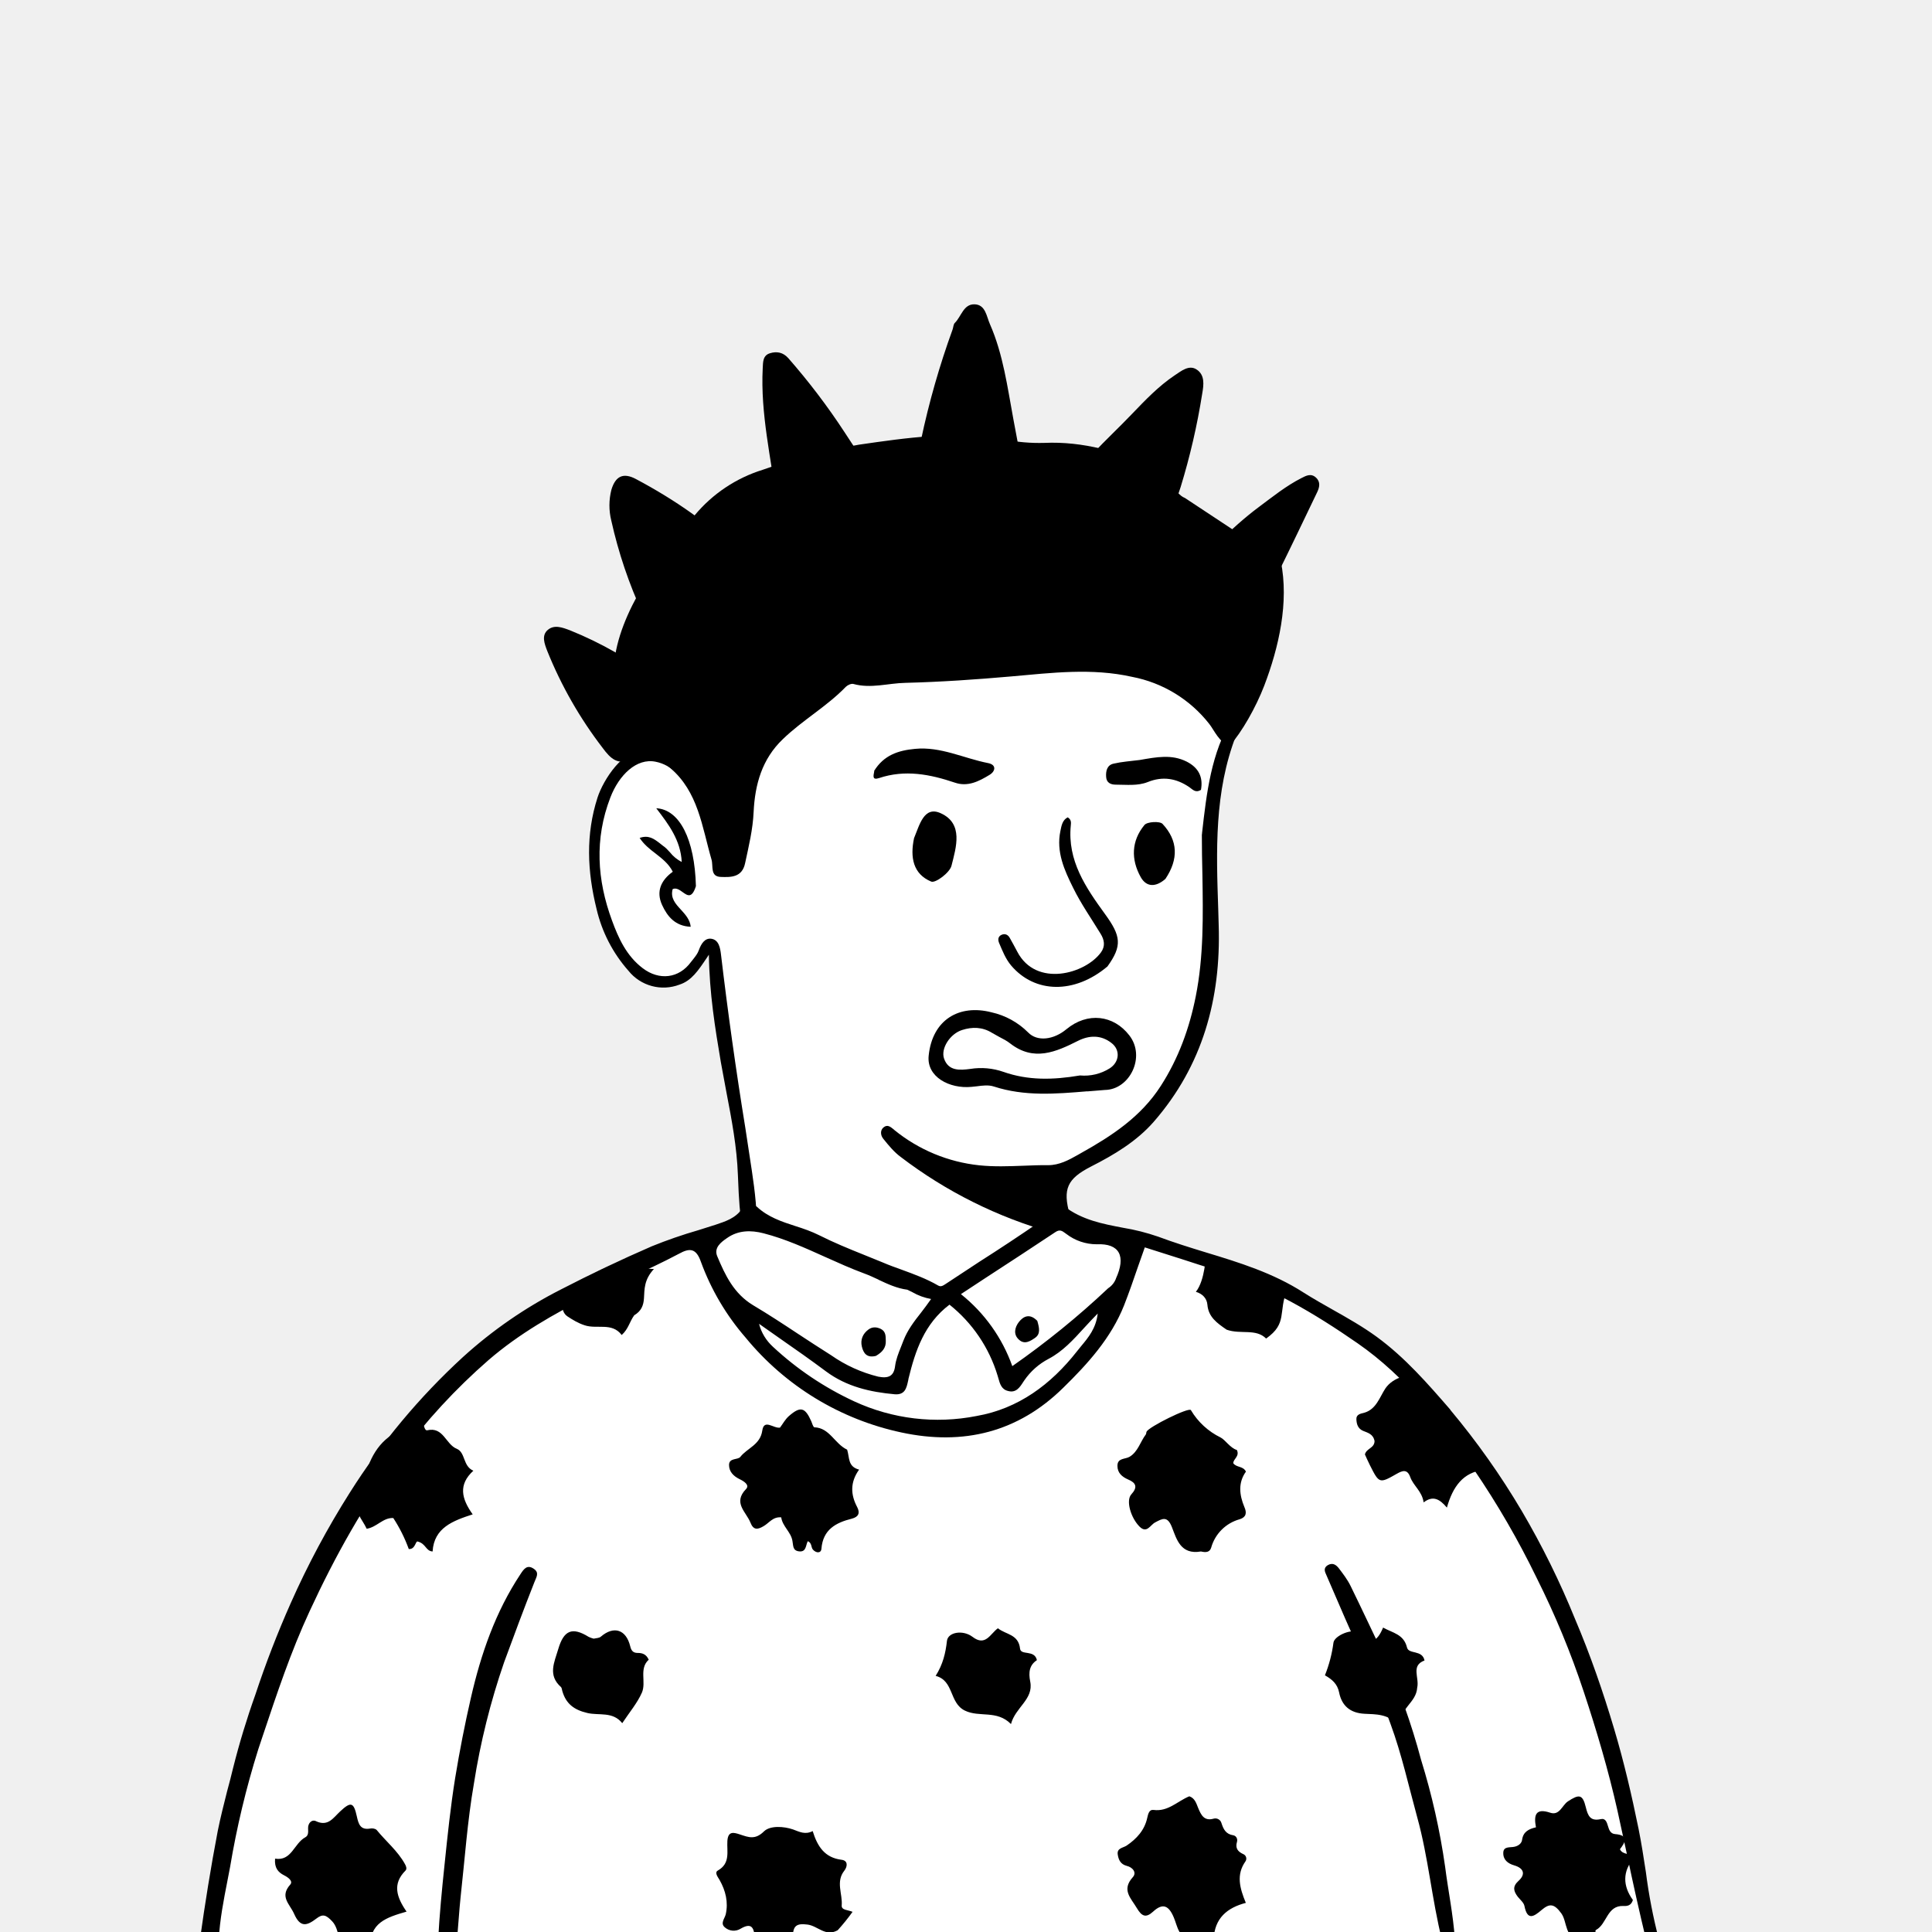
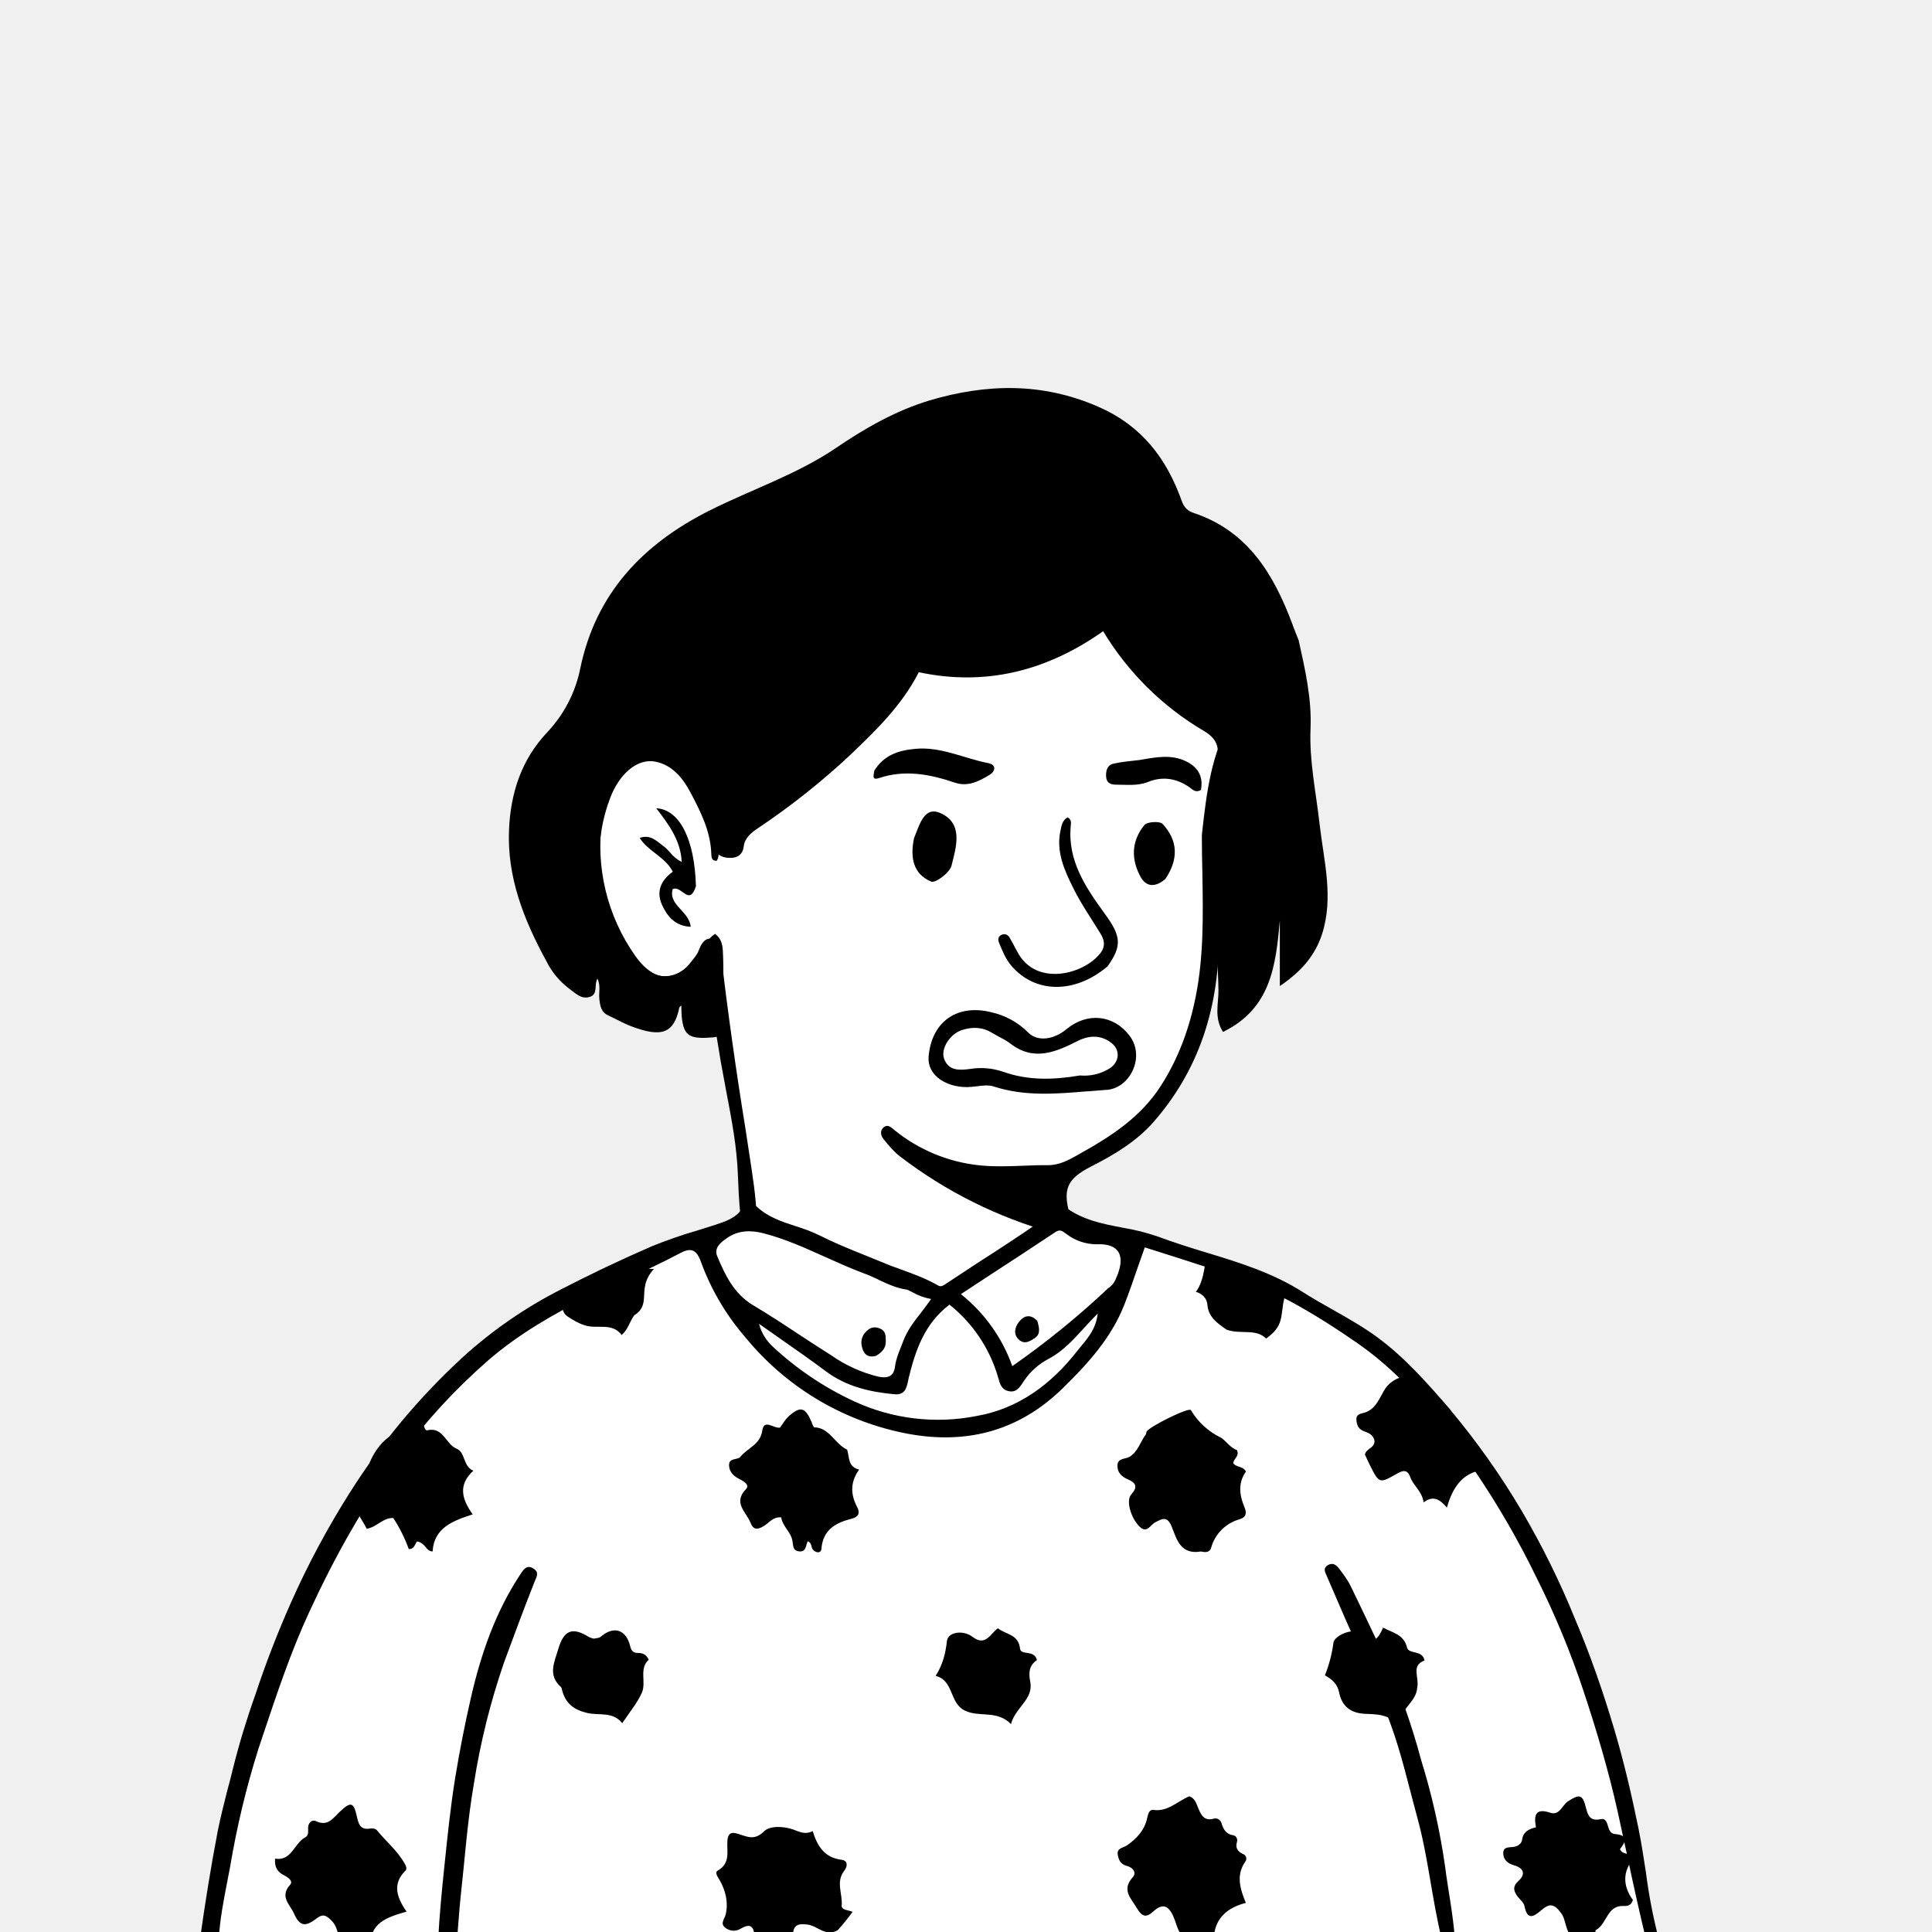
- <svg xmlns="http://www.w3.org/2000/svg" viewBox="0 0 1744 1744" fill="none" shape-rendering="auto" width="128" height="128">
+ <svg xmlns="http://www.w3.org/2000/svg" viewBox="0 0 1744 1744" fill="none" shape-rendering="auto">
  <mask id="viewboxMask">
    <rect width="1744" height="1744" rx="0" ry="0" x="0" y="0" fill="#fff" />
  </mask>
  <g mask="url(#viewboxMask)">
    <g transform="translate(531 487)">
      <path d="M554 727.7c-99.2 297-363.8 388.6-503.7 19.8-19.3-50.7 31-69.5 66.2-91.9 24.1-15.3 36.8-28.5 35.3-42.2-7-64.4-36.9-243.8-36.9-243.8l-3-5.8s.7-1.6-2.2 1.2c-3 3-9.9 34.2-37 34.2-24.5 0-49.2-10.9-61-86.3C7.2 285.6 9.6 214 40 201c12.5-5.3 24-7.2 35.2-.8 11.3 6.4-13-22 112-126C268.4 6.4 396.7-3.5 448.5 8 500.3 19.5 552 44.8 574.9 98.5c27.8 65-25.9 114.3-14 262.5-2.2 53.6.8 171.2-146.6 210.6-28 7.5-19.3 48.4 22.7 58.4 67 21 117 72.3 117 97.9" fill="#fff" />
      <path fill-rule="evenodd" clip-rule="evenodd" d="m554 266.2.1-1.4c4.1-36.4 8.2-71.7 27.1-103.4 6.5 4.4 5.7 10 3.7 15.2-19.9 51.2-18 104.4-16.2 157.6l.4 14c2.1 66.4-14.5 126.8-58.7 177.5-15.4 17.6-35.8 29.8-56.5 40.3-21.4 11-25.9 20.1-19.2 43.6l.8 2.6c1.4 3.9 2.8 7.9-1 11.8-4.5 4.6-9.5 3.3-14.8 1.8l-.6-.1a406.4 406.4 0 0 1-137-68.3c-6-4.4-10.8-10.3-15.5-16.1l-.3-.4c-2.5-3-3-7.8.5-10.4 3.3-2.5 5.8-.5 8.7 1.8l1 .9a145.5 145.5 0 0 0 76.3 31.7c13.4 1.4 26.6.9 40 .4 7.4-.3 14.8-.6 22.3-.5 10.2 0 18.7-4.7 26.7-9.2l2.8-1.6c27.8-15.5 54.3-32.8 72.2-60.7 16.1-25 25.9-52.2 31.6-80.9 7.2-36.1 6.6-72.7 6-109.8-.3-12-.5-24.2-.5-36.4ZM50.6 190.8c21.9-1.7 34 11.2 44.3 26.3a140.4 140.4 0 0 1 22.4 61.5c.5 3.7 1 7.6-1.2 11.3-4.5.6-4.9-3-5-5.6-.5-20.7-9.7-38.7-18.9-56.1-6.6-12.5-16.2-24.6-31.4-27.6-17.2-3.5-33 12-40.8 32.2-14.5 37.6-12 74.6 1.4 111 5.8 15.9 13.1 32.1 27.8 43.2 14.8 11.3 32.7 9.3 43.6-5.7l2-2.5c2-2.6 4-5.1 5-8 2.1-5.8 5.4-11.2 11.3-10.4 6.8 1 8 8.3 8.7 14a3661 3661 0 0 0 22 156.7l5.9 38.8c2.6 17.1 5.6 41.7 3.6 52.1a28 28 0 0 0-.3 2.2c-.4 2.8-.6 5-4.2 5.5-4.9.8-7-2-7.7-6.4-2.3-17-3-23.6-4-49.6-.9-25.2-5.6-50-10.4-74.9l-5-27c-5.2-30.8-10.3-62-10.8-97l-2 3c-7.6 11.3-13.7 20.5-24.5 24a40.5 40.5 0 0 1-46.1-12.5 127.8 127.8 0 0 1-28.8-55.8c-8.4-34-9.9-67.1.9-100.6 5.2-16.1 23.7-44.7 42.2-42Zm34.6 127.5c4.4 3.2 8.4 6 12-5.4-1.1-42.2-14.7-69.2-35.8-70.3 11.2 14.6 22 28.8 23 48.5a32.3 32.3 0 0 1-10.7-8.8c-2-2.2-4-4.4-6.5-6l-3-2.4c-4.8-3.6-9.7-7.4-17.8-4.5 3.8 5.8 9 10 14.3 14 6 4.7 12 9.3 15.6 16.5-10.6 7.7-15.2 17.7-9.7 29.9 4.8 10.5 11.9 19.2 25.9 19.8-.6-6.3-4.7-10.9-8.8-15.4-5-5.4-9.7-10.6-7.5-18.6 3.2-1.5 6.2.7 9 2.7Z" fill="#000" />
    </g>
    <g transform="translate(178 1057)">
      <path d="M1314.4 694.4 10.7 691.1S44 481.4 106.9 362.2c73-138.7 176.8-250.5 390.4-316.9C516 39.5 669.8 114 669.8 114l108.7-70s175 48.2 241.2 85.5c84.2 47.3 179.3 187 223.1 296 46.6 115.8 71.6 269 71.6 269Z" fill="#fff" />
      <path d="M898.5 694.4c-13-1.7-13.5-12.7-17-20.7-4.4-10.4-9.8-13.3-18.7-5-6.5 5.9-10.2 4.1-14.6-3.3-5.3-9-14-16.3-3.7-27.8 3.9-4.2 0-9-5.4-10.3-5.5-1.4-7.4-5.4-8.1-10.1-1-6 4.6-6 8-8.2 9-6.1 16.2-13.9 18.6-25 .8-3.6 1.8-7.7 5.6-7.2 13.2 1.8 21.6-7.9 32.4-12.3 5 1.7 6.3 6.4 8 10.6 2.6 6.2 5.3 12 13.9 9.6a5.7 5.7 0 0 1 7.1 4c1.8 5.6 4 10 10.7 11 2.7.5 4.1 3.4 3.3 6-1.7 5.8.9 8.8 5.7 11a4.4 4.4 0 0 1 2 6.5c-8.5 12-5.3 24 .3 37.5-16.8 4.4-28.3 13.8-29 32.9-5.8.8-11.9.8-19 .8ZM578 685.5c-10.9 6-17.8-4-27-5.2-10.4-1.4-13 1.5-13.3 10.5-.2 5 .6 11-6.6 11.8-13.3 1.6-27.4-3.7-27.9-11-.6-9.7-3.7-12.8-12.6-7.6a12 12 0 0 1-14.3-1.2c-4.3-3.6-.2-7.8.8-11.7 2.5-11-.1-21.4-5.5-31-1.8-3-4.8-6.8-1.6-8.6 11.5-6.5 8-17.2 8.6-26.7.6-9.2 5.8-7.7 11.5-5.8 7.6 2.5 13.6 5 21.5-2.8 5.6-5.5 18-4.6 26.2-1.8 6 2.2 11 5 17.8 1.5 4.4 14.2 11 24 26 25.9 6 .7 5.5 6 2.6 9.8-8 10-1.5 21-2.4 31.4-.4 4.4 5.7 4 9.8 5.8a185 185 0 0 1-13.5 16.7ZM137.7 703c-11.8-5-8.6-17.9-15.8-25.6-5.7-6.1-8.7-6.8-14.2-2.6-8.5 6.5-14.6 8.6-20.2-4.2-4-9-13.3-15.4-3.5-26.4 2.8-3.2-2-6.6-5.6-8.4-5.3-2.7-8.8-6.6-8.1-15 15 2.4 17-13.7 27.3-19.3 3-1.6 2.6-5 2.5-8-.2-5 3.6-8.3 7-6.6 11.1 5.3 15.8-3.1 22-8.8 9.6-9 12.2-8.3 15 4.5 1.5 6.8 3.1 12.6 12.1 11 1.9-.4 4.8.1 5.9 1.4 8.4 10.3 18.9 18.8 25.4 30.6 1.2 2 2 4.5.5 6-12 12-8 24 1 37-17.5 5.1-34.5 10-32.3 33.5-5.8.8-11.8.8-19 .8ZM1249.2 694.4c-15.3-1.7-12.1-16.3-17.8-24.2-6.8-9.4-11-8.8-17.9-3-7.2 6.2-12.8 9.5-15.4-3.7-.6-3-3.8-5.6-6-8.3-3.7-4.9-5.1-9.1.6-14.3 6.7-6 4.8-11.5-3.7-14-6-1.7-10.2-5.2-10-11.4.1-6 6-4.6 9.8-5.4 3.7-.7 6.8-3 7.2-6.4 1-7.2 6-9.7 12.5-11.2-2.1-11-.4-17.6 12.8-13.2 8.5 2.9 10.8-6.7 16-10.2 10.1-6.6 13.3-6.6 16.2 5.3 1.9 7.8 4.1 12.8 13.5 10.7 4.4-1 5.5 3 6.5 6.3 1 3.4 2.2 6.8 6.3 7.2 13 1 9.3 7.4 4.5 13.7 2.7 5.5 9.2 2.9 12.7 7.8-10.6 12.2-10.1 25.5-1 38-1.5 5.2-5.3 5.6-8.5 5.4-15-.6-14.8 16.2-24.7 21.6-2 1 1.3 5.3 2.9 8.6-5.5.6-11 .9-16.5.7ZM929.3 143.3c-8.8-6-16.5-11.5-17.4-22.6-.5-5.6-4.3-9.8-10.4-11.6 8.4-10.4 9-33.3 9-33.3s-3 8.6 73.4 31.2c-8.3 20.7.6 30.5-19 44.3-9.2-9.3-23-3.5-35.6-8ZM906.1 343.5c-18.4 3.2-22-11.2-26.2-21.9-4.1-10.4-8.5-7.9-15.2-4.3-4.3 2.2-7.4 10.2-13.9 3.9-8.1-8-12.6-23.7-7.6-29.2 6-6.6 4.3-10.5-2.9-13.5-5.5-2.4-9.6-6-9.6-12.2-.1-7.4 7-5.9 11-8.3 7.6-4.6 9.6-13.5 14.6-20.1.5-.6.3-1.7.7-2.5 1.8-4.3 38.3-22.4 40-19.5a63.6 63.6 0 0 0 26.8 24.7c4.2 2.1 8.7 9.5 14.7 11.3 2.8 5.8-3.5 8.2-3.2 12 3 4 8.8 2.3 11.4 7.5-7.2 10-6 21-1.4 32 2.4 5.4 1.5 9.2-4.2 11a36.9 36.9 0 0 0-25.8 25.7c-1.3 4.1-4.6 4.5-9.2 3.4ZM586.7 251.6c2.3 7.1.4 15.3 10.8 18-8.2 11.5-7.7 22.6-1.7 33.9 2.7 5.2 1.3 8.8-4.9 10.4-14.4 3.6-26 9.8-27.4 27.1-.3 4.3-4.8 4.1-7.7.8-1.8-2.1-.8-6-4.6-7.6-2 3.6-1.2 10-7.9 9.2-6-.7-5.1-5.3-6-9.6-1.4-8-9-13-10.1-21.1-7.6-.7-11 5.2-16 8-5.4 3.2-9.1 3.6-11.8-3.3-3.9-9.7-16-17.8-4-30.2 3.7-3.8-2.2-7.3-6-9.1-5.4-2.7-9.3-6.7-9.3-12.7 0-6.6 8-4.4 10.2-7.3 6.3-8 18-10.9 19.8-23.7 1.6-11 10.2-1.7 16-2.7 2.5-3.3 4.7-7.5 8-10.4 10.4-9.1 14.6-8 20.2 4.6.8 2 1.8 5.4 2.8 5.5 13.9.5 18.2 14.8 29.6 20.2ZM143.3 295.1c2.7-5.3 5.8-9.6 7-14.4 4.4-20 13-37.3 32.2-46.3 8.7-4 6.9-15.5 15.2-18.7 5.5 2.4 4.5 7.4 6 11.1 1 2.8 1.6 7.9 4 7.3 14.6-3.4 16.6 12.7 26.6 16.7 8 3.3 5.4 15.7 15 19.8-13.8 12.6-10.7 25.3-.6 39.4-17.8 5.8-34.9 12-36.2 33.5-6.3-.4-5.8-7-13.5-9-2-.6-2 7.2-8 6.8-3.6-9.9-8.3-19.3-14-28-9.4-.4-14.8 8.3-24 9.7-4-8.7-12-16-9.7-27.9ZM1062.8 243.9c-1.2-6.5-6.1-7.5-10.4-9.3-4.6-2-5.8-6-6-10.3-.3-4.5 3.7-5.2 7-6 11-3.1 14-14.2 19.2-22 6.5-9.8 23.7-15.8 31.1-6.7 20.1 24.6 41 48.7 57.5 76 .4.7.2 1.7.5 4.3-19 1.9-28.3 15.2-33.6 34-6.5-7.7-12.5-11.2-21-4.7-1.4-10.1-9.3-15-12.1-22.9-2.7-7.5-7.2-5.7-12-3-15.8 9-16 9-24.4-7.7-1.7-3.4-3.2-6.8-4.5-9.7 1.4-5.6 8.5-5.5 8.7-12ZM357.9 422.2c2.8-.5 5.2-.6 6.6-1.9 11.6-9.9 22.7-6.4 26.4 8.8 1 4.2 2.8 6 6.8 6s7.6 1 9.9 6.1c-9 8.1-2 20.3-6.2 29.8-4.1 9.3-11 17.4-17.7 27.5-8.6-10.8-20.9-6.7-31.5-9.2-12-2.8-19.3-8.3-22.6-19.8-.4-1.2-.4-2.8-1.2-3.6-12.1-10.7-6-22.3-2.5-34.2 5-17 12.5-20.4 27.5-11.1 1.4.7 3 1.2 4.5 1.6ZM1101.3 466.4c-.9 13.8-15.8 18.3-16 34.4-10.6-11.1-21.4-10.2-31.7-10.8-12.8-.7-20.4-7.2-22.8-19.3-1.5-7.5-6.2-11.7-12.8-15.4 3.8-9.5 6.4-19.4 7.7-29.5.9-6.5 17.8-13.4 22.3-8.6 10.3 11.2 17 8.4 22.5-5 8.8 4.9 18.7 6 21.6 18 1.6 6.4 13.8 1.8 15.8 11.7-12.6 4.7-4.5 15.4-6.6 24.5ZM699.8 420.5c11.8 9.1 16-2.6 23-7.7 7 5.8 18.6 5.2 20 18.5.8 6.3 13.1.6 15.2 10.3-6.6 4.4-7.8 10.6-6 19.5 3.1 15.9-13.4 23-17.4 38.2-12.8-13-28.5-5.7-41.7-12.2-14.2-7-9.6-27-26.3-31.3 6.6-10.4 9-20.7 10.2-31.6 1-8 14.5-10.1 23-3.7ZM394.5 130.3c-4.2 5.8-5.3 12.5-11.3 17.8-8.8-11.7-22.3-5-33.5-8.8-5.9-1.9-10.9-5-15.6-8.1-6.8-4.5-5.9-18.2 1.3-23 14.3-9.5 27-21.4 45.4-23.8 10.8-1.4 18.8 4 31.5 4.1-9 9.7-8.5 18.3-9 26.5-.4 6.4-2.4 11.5-8.8 15.3Z" fill="#000" />
      <path fill-rule="evenodd" clip-rule="evenodd" d="M1290.7 617.2a2582 2582 0 0 0 17.3 77.2c4.7 0 8.2 0 11.4-.9a482.5 482.5 0 0 1-11.7-60.7c-2-13-4-26.1-6.6-39-6.2-30.4-13.2-60.5-22-90-10-33.6-21.5-66.9-35.3-99.3a743.8 743.8 0 0 0-48.2-97.7 685.2 685.2 0 0 0-64.4-91.1v-.2c-20.5-23.6-40.8-47-66.5-65.8-12.5-9.1-25.9-16.7-39.2-24.2-9-5.1-18.1-10.2-26.9-15.8-27.4-17.6-57.8-27-88.2-36.2-14.4-4.4-28.8-8.9-43-14.2a192.7 192.7 0 0 0-31.6-8c-18.4-3.5-37-7-53.2-19.4-2 8.4-7.7 9.7-13.5 11-3.1.7-6.2 1.4-8.8 3.2a1810.6 1810.6 0 0 1-54.4 36 3387.4 3387.4 0 0 0-30.4 20c-2.2 1.4-4.1 2.8-6.7 1.3-10.3-6-21.5-10.1-32.7-14.2-5.9-2.1-11.7-4.2-17.5-6.7l-17-6.9c-13.5-5.4-27.1-11-40-17.5-7-3.5-14.2-6-21.5-8.3-12.4-4-24.8-8.1-34.9-17.5-3.5-3.4-9.7-3.3-13.5 2-5.7 8.3-14.6 11.2-23.6 14.2l-15.8 5A426.6 426.6 0 0 0 410.4 68a1350.1 1350.1 0 0 0-82.1 39 403.3 403.3 0 0 0-88.4 61 601.8 601.8 0 0 0-102.2 122.5A768.3 768.3 0 0 0 84.5 390a897.7 897.7 0 0 0-32 82.8 714 714 0 0 0-20 65.8C30.7 545.8 29 553 27 560c-3 11.9-6 23.7-8.4 35.6-6.3 32.9-11.6 66-16.2 99 6.3 0 11.6 0 17.1-1.1 1-18.1 4.4-35.3 7.7-52.2l2.5-13a785.6 785.6 0 0 1 25.4-106.1l4-12C71.9 472 84.5 434 101.5 397.4c22.8-49.3 49-96.5 81.7-140.2a540.3 540.3 0 0 1 79.7-86.4c27.7-23.9 59-41.7 91.8-58.2 11.5-5.8 23.3-11 35-16.3A604.5 604.5 0 0 0 435 74.7c9.6-5.3 15.4-5 19.7 7.3a218.6 218.6 0 0 0 40.4 68.5 249 249 0 0 0 140.7 85.6c56 12 105.3-.3 146-40.4 22.1-21.6 43.2-44.9 54.9-74.4 4.5-11.5 8.6-23.3 12.7-35.3l6-17 34 10.8c10.7 3.5 21.5 7 32.4 10.3 45.7 14 86.6 38.4 125.6 65.4 43.3 30 75.4 71.4 105.2 114.2a769.7 769.7 0 0 1 56.5 97.6 766.7 766.7 0 0 1 42.5 102.7c11.7 35.3 22.3 71 30.5 107.6l8.6 39.6ZM615 98.2c8.3 3.9 16.7 7.8 26 9l4.5 2.2a52 52 0 0 0 17 6.2c-3 4.3-6 8.3-9 12.2-6.4 8.1-12.4 16-16 25.4l-2.3 5.9c-2.2 5.5-4.4 11-5.2 17-1.1 9.1-5.9 11.4-15.2 9.6a127 127 0 0 1-42.5-19.3c-10.1-6.3-20-12.9-30-19.4-13.3-8.8-26.7-17.6-40.5-25.8-17.4-10.5-25.2-27.1-32.4-44.3-3.1-7.6 3.4-12.6 9-16.4 10-7 21.4-7.2 32.9-4.2 19.4 5 37.5 13.2 55.7 21.4 11.6 5.2 23.1 10.4 35 14.8 4.4 1.6 8.7 3.6 13 5.6Zm130.6 92.4c-3.2 5-6.6 10-13.7 8-5.9-1.4-7.3-6.5-8.7-11.5l-.7-2.4a130 130 0 0 0-43.4-64c-22.6 17.1-30.8 41.4-37 66.8 0 .7-.3 1.4-.4 2.1-1.4 6.4-2.8 12.7-12 12-22.1-2-43.4-6.8-62-20.6-13.8-10.3-27.9-20.2-42-30a4158 4158 0 0 1-18.5-13c2 8 6.4 15.1 12.5 20.7a281.2 281.2 0 0 0 73.4 49.3 180 180 0 0 0 110.5 13.2c37.7-6.6 67.1-28.5 90.5-58.3l3.8-4.7c6.6-7.9 13.5-16.2 15-29.5-4.2 4.2-8.1 8.5-12 12.7-10.2 11.2-19.6 21.5-32.3 28.2a60.7 60.7 0 0 0-22 19.5l-1 1.5Zm83.8-93.5a18 18 0 0 1-7.1 8.8c-27 25.5-56 49-86.5 70.3a145.5 145.5 0 0 0-46.4-65L711 97c21.5-14 42.7-27.8 63.7-41.8 4-2.7 6.2-1 8.8.9l1.1.8a45 45 0 0 0 27.3 9.3c20.8-1 26.7 10.8 17.4 31Z" fill="#000" />
      <path d="M217.5 694.4c1.2-22.7 3.4-45.5 5.8-68.3 2.7-26.1 5.4-52.2 9.6-78.3 4-24.3 8.7-48.4 14.2-72.3 9-39.3 22.1-77.4 44.7-111.5 3-4.6 6-9 12-4.9 5.3 3.6 2.4 7.4.6 12.1-9.5 24-18.4 48-27.3 72.2A637.5 637.5 0 0 0 249.8 553c-5.9 33.8-8.2 68.2-12 102.3-1.3 12.3-2 24.6-3.2 38-5.5 1.1-10.7 1.1-17 1.1ZM1123.7 694.4c-9.2-36.8-12.3-74.6-22.4-111-7.7-28.1-14-56.8-24-84-7.1-19.3-14-39-23.4-57.6-12.7-25-23.3-51.2-34.6-77-1.3-2.9-3-6.3 1.2-8.9 4.5-2.6 7.5-.4 10 2.7 3.8 5 7.8 10.2 10.6 15.9 10 20.4 19.6 41 29.5 61.6a603.2 603.2 0 0 1 34.2 95.5 618.8 618.8 0 0 1 21.7 96.5c2.7 21.4 7.2 42.7 8.8 65.3-3.4 1-7 1-11.6 1ZM612.5 167c-8.2 2-11.1-2.7-12.5-8.4-1.5-6.2.8-11.7 6-15.5 3.3-2.4 7-2.4 10.9-.6 4.8 2.3 4.6 6.6 4.7 10.8.3 6.3-3.1 10.3-9 13.7ZM758.4 135.5c1.7 5.9 3 11.4-1.7 14.9-4.2 3-9.7 6.7-14.8 2-5.5-4.8-3.8-11.3-.2-16 4.2-5.4 10-8 16.7-1Z" fill="#000" />
    </g>
    <g transform="translate(266 207)">
-       <g fill="#000">
-         <path d="M890.2 299.7c7.5 37-1.8 77.7-15 112.3-7.4 19.3-20.2 42-31.3 54.3-9.2-2.8-14-14.4-18.3-19.8A116.1 116.1 0 0 0 756 404c-36.6-8.2-72.7-3.6-109.1-.4-31.8 2.8-63.7 5-95.6 5.8-15.6.3-31.1 5.4-47 1-1.9-.5-5.2 1-6.8 2.6-17.2 17.8-39 30-56.8 47.2-18.9 18-25.2 41-26.4 65.6-.7 16-4.4 31-7.7 46.4-2.7 13-13 12.7-21.9 12.4-9.8-.3-6.7-9.5-8.4-15.6-8.6-29.5-11.9-61.4-37.6-83-3.9-3.3-8.2-7.7-12.7-8.1-12.5-1.3-13.5-9-13.5-18.7 0-24.7-26-41.5-24.2-66 3.6-47 41.8-98.4 72.9-135.2a130 130 0 0 1 61.2-40.9 540 540 0 0 1 87-22.7c43.5-6.3 87.4-12.7 131.6-4.6a160 160 0 0 0 35.6 3c35.4-1.6 68 8.2 100 21.9 8.9 3.8 18 24.6 27 27.8" />
-         <path d="M404.2 295c10.3 9.5 20.8 17.4 27.7 29 12 20-3.7 57-22.3 70.1a645.4 645.4 0 0 0-31.4 23.7c-7.5 6-13 5.4-19.7-1.6a231.2 231.2 0 0 1-44.3-69.2 416 416 0 0 1-28.4-84.1 56.9 56.9 0 0 1 .1-27.8c3.7-12.4 10.8-15.7 22.1-9.7 35 18.6 67.4 40.8 96.2 69.5ZM786.3 279.7c-2.2 7.5-4.7 13.9-5.8 20.5-4.1 24.7-12 30.7-34.2 21a164.5 164.5 0 0 1-51.9-33.4c-18.4-18.4-16.3-21.8-3.7-45.4 16-30 42.1-51.6 65.2-75.8 12-12.5 24-25.1 38.5-34.8 5.7-3.7 12.8-9.8 19.7-5.3 7.6 4.9 6.6 13.6 5.1 22a612 612 0 0 1-19.4 84c-4.8 15-11.7 30-13.5 47.2ZM565.4 190.1a740.6 740.6 0 0 1 28.5-99.7c.7-2 .7-4.6 2-5.9 5.9-5.8 7.8-17 17.7-16.8 10.1.2 10.9 11 14 17.9 12 27.3 15.8 57 21.2 86 4.6 24.9 9.9 49.8 11.1 75.4.6 12-2.6 18.7-16 20.6-16.3 2.4-31.7 9.3-48.6 9.2-10.6 0-21-2.7-30.3-7.8-12.5-6.6-15.5-16.4-12.8-28.6 3.7-16.6 8.5-32.9 13.2-50.3ZM435.4 248c-5.3-41.5-15-81.4-12.9-122.6.3-5.6 0-11.7 6.8-13.6 6-1.8 11.6-.7 16.2 4.4 18.4 21 35.4 43.3 50.7 66.7 11.6 17.7 23.4 35.3 33.2 54.2 11.2 21.6 10.3 35.5-6 52a75.4 75.4 0 0 1-44.6 22c-28 3.8-32.4-10.6-37.6-32.2-2.4-9.6-3.8-20-5.8-31ZM360.3 478.3c-.3 6.9 1 12.8-1.7 18.5-15.3-9-27.2-22.9-46.2-20.4-2.5.3-5.6-.3-7.5.9-12.7 7.9-20.2-.1-26.7-8.9a370 370 0 0 1-50.2-87.8c-2.5-6.5-5.4-14 .5-19s13.2-2.2 20.3.5a332.7 332.7 0 0 1 78 44.6c10.8 8 21.9 16 31.2 25.6a24.8 24.8 0 0 1 6 25c-2 6.5-4 13-3.7 21ZM866.4 350c-5.2 11.8-12.9 20.9-20.1 30.2-7 9-15 9.2-23 2-13.3-12-23.2-26.9-30.5-43.1-4.2-9.3-2.7-19.6 5.4-25.8 25.4-19.3 46.4-43.5 72-62.5 12.5-9.3 24.7-19.2 38.7-26.3 4.1-2.1 8.6-4.5 13-.4 4.3 3.9 3.2 8.7 1.2 13-12 25-24 50.2-36.4 75.2-6.2 12.5-13.2 24.7-20.3 37.7Z" />
-       </g>
+       <path d="M906.2 370.6c6 27.1 12 53.2 10.8 80.4-1.2 29 5 57.4 8.2 86.1 3.8 33 13 66.4 2 99.7-6.2 18.6-18.2 33-37.9 46.3V624c-3.7 40.6-8 79.4-51.3 100.5-8.2-12.8-4-25.7-4.1-37.4-.6-46.9-9.8-93-10.5-139.8-.4-21.5 3.2-42.4 8-63.1.1-.9.6-1.6.8-2.4 2.3-12 2.4-20.8-11.5-29a260.2 260.2 0 0 1-90.9-90c-50.7 35.8-106 49.9-166.4 37-15.4 30.1-38.6 52.4-62 74.8a654.1 654.1 0 0 1-83.8 66.4c-5.5 3.7-11.3 8.5-12.2 15.8-1 8.3-6.4 10.9-13.2 10.6-7.2-.2-12.5-3.5-14.7-11.5-4.6-16.4-10.3-32.4-15-48.7-3.9-13-13-21.6-22.8-29.7-11.4-9.5-33.5-4.9-44.4 9a91 91 0 0 0-17.7 45.6 172.3 172.3 0 0 0 29.6 123.4c21.5 30.5 43 20.4 59.5-4 3.8-5.4 6.6-11.5 12.8-15.5 7 5.3 7 12.7 7.2 19.6.8 18.3-.6 36.6 2.2 54.9 1.3 8 2 17.7-11 18.9-20.7 1.8-26.1-1-28.2-16-.6-4-.5-8.3-.7-12.8-.7.8-1.6 1.4-1.8 2-4.8 23-15.6 27.4-43.4 16.8-7.2-2.7-13.8-6.6-20.8-9.8-6.5-3-7.3-8.8-8-15-.6-5.7 1.4-11.7-1.7-18.2-3.3 5.7.9 14.1-7 16.5-7.8 2.4-12.9-3.5-18.3-7.3a70 70 0 0 1-20.9-25.2c-20.2-37-35.5-75.6-33.6-118.5 1.4-32.8 11-63 34.5-87.9 15.1-16 25.5-36 29.8-57.6C271.9 328.5 314.3 284 375 253.6c37.8-18.9 78.5-32.4 113.6-56.2 26.6-18.1 54.2-33.8 84.7-43C624.2 139.4 674.5 138 725 160c39.5 17.1 62 46.7 75.7 85.1 2.2 6.2 5.7 9.3 11 11 49 16.4 72.2 55.6 89 100.5 1.5 4.4 3.4 8.7 5.4 14Z" fill="#000" />
    </g>
    <g transform="translate(791 871)">
      <path d="M184 99.8a43 43 0 0 0 26.7-6.4c8.8-5.7 9.9-16.8 1.5-23.1-9.4-7.3-20-7-30-1.9-20.1 10.2-40 18.9-61.2 2.4-5-3.8-11.1-6.1-16.5-9.5a31.1 31.1 0 0 0-27-2.5C66.6 62.2 58 75.4 61.1 84.6c4 11.5 14.5 10.5 23.6 9.3 10.1-1.6 20.4-.7 30 2.7 22 7.7 44.3 7.4 69.1 3.2Z" fill="#fff" />
      <path fill-rule="evenodd" clip-rule="evenodd" d="m190.4 114.2 16-1.3c22.4-.3 37.1-30 22-49.3-14.2-18.4-37.7-21.3-56.8-5.5-11.4 9.5-26.3 11.5-34.6 2.8a67.3 67.3 0 0 0-33-18.1C74.9 35.3 50.6 49.4 47.3 82c-2 19.1 18.8 30 38.6 28.1l4.8-.5c5.3-.7 10.6-1.4 15.5.2 27.7 9 55.7 6.7 84.3 4.3Zm20.3-20.8a43 43 0 0 1-26.8 6.4c-24.8 4.2-47 4.5-69-3.2-9.7-3.4-20-4.3-30-2.7-9.2 1.2-19.7 2.2-23.7-9.3-3.2-9.2 5.5-22.4 16.2-25.8 9.3-3 18.4-2.8 27 2.5L111 65c3.5 1.8 7 3.6 10 6 21.2 16.4 41 7.7 61.2-2.5 10-5 20.6-5.4 30 1.9 8.4 6.3 7.3 17.4-1.5 23Z" fill="#000" />
    </g>
    <g transform="translate(653 805)" />
    <g transform="translate(901 668)">
      <path d="M98.7 204.4c-29.8 25.1-65.6 24.4-87-.9-5-6-7.7-13-10.7-20-1.2-2.7-1.5-6.1 2.2-7.7 3.2-1.3 5.8 0 7.4 3 2.3 4 4.5 8.2 6.7 12.3 17 32.6 61.6 20 75.6.5 4-5.6 3-11.2-.4-16.7-8.4-13.8-17.7-27-24.8-41.5-7.9-15.9-15.4-32.4-11.5-51.2 1-4.9 1.8-9.9 6.6-12.4 3.5 2.1 3 5 2.8 7.3-3.2 31.8 13.6 56.2 30.8 79.9 14.5 19.9 15.8 28.6 2.3 47.4Z" fill="#000" />
    </g>
    <g transform="translate(610 680)">
      <path d="M215.1 76.6c5-12 9-29.4 24.1-22.5 20.7 9.4 13.9 30.7 9.7 47.4-1.6 6.3-14.5 15.9-18.3 14.3-16.3-6.8-19.2-21.7-15.5-39.2ZM442 113.4c-8.6 7.5-17 7.6-22.2-1.5-9-16-8.6-32.8 3.3-47.2 2.5-3 13.8-3.6 16.3-1 14 15 14.6 31.8 2.6 49.7Z" fill="#000" />
    </g>
    <g transform="translate(610 680)" />
    <g transform="translate(774 657)">
      <path d="M15 39C23.8 24.6 37 20.4 51.9 19c23.2-2.3 44 8.5 65.9 12.8 8 1.5 6.8 7.5 1.4 10.7-9.4 5.7-19.5 11-31.2 7-22.5-7.6-45.1-12-68.6-4.1-6.2 2-5-2-4.2-6.3ZM255 29c15-2.6 28.7-5.3 42.2 1.5 10.8 5.5 15 14 12.9 25.5-5 3.1-7.5-.4-10.6-2.5-11.6-7.9-23.9-10-37.3-4.6-9.3 3.7-19.2 2.4-29 2.4-4.7 0-8.4-1.8-8.7-7-.4-5.5.9-10.8 6.9-12 7.3-1.7 15-2.2 23.7-3.3Z" fill="#000" />
    </g>
    <g transform="translate(0 559)" />
  </g>
</svg>
